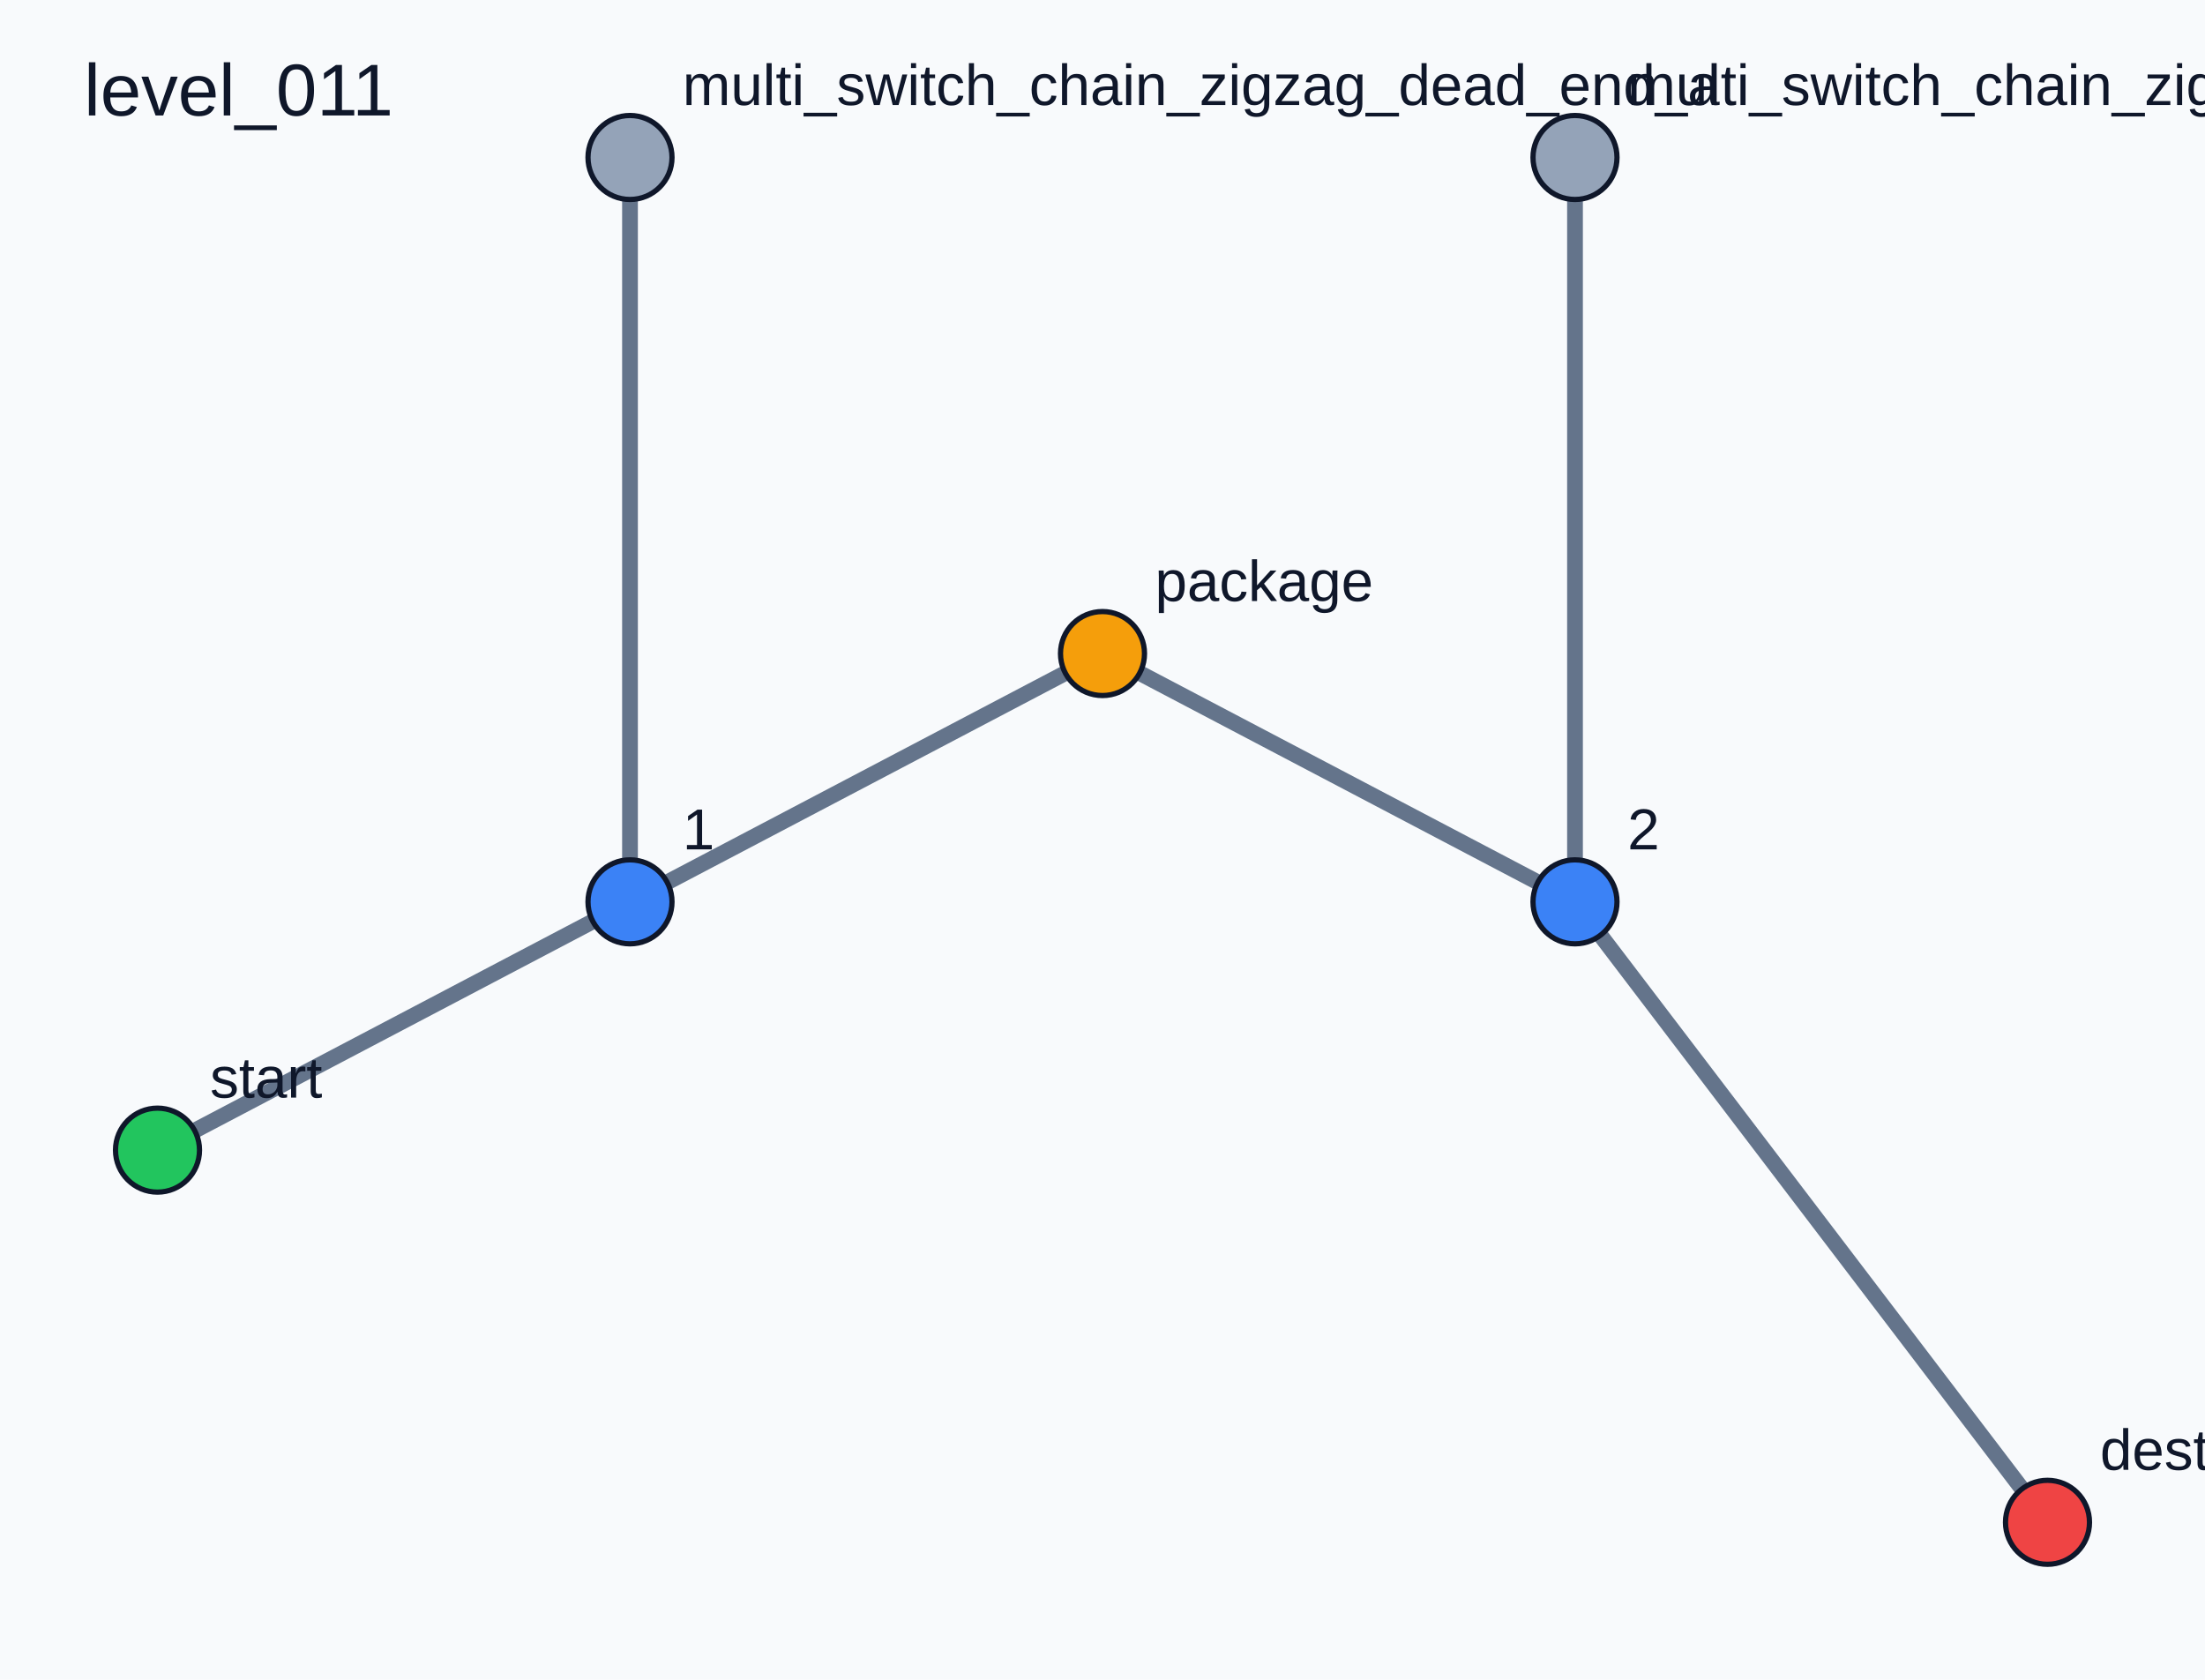
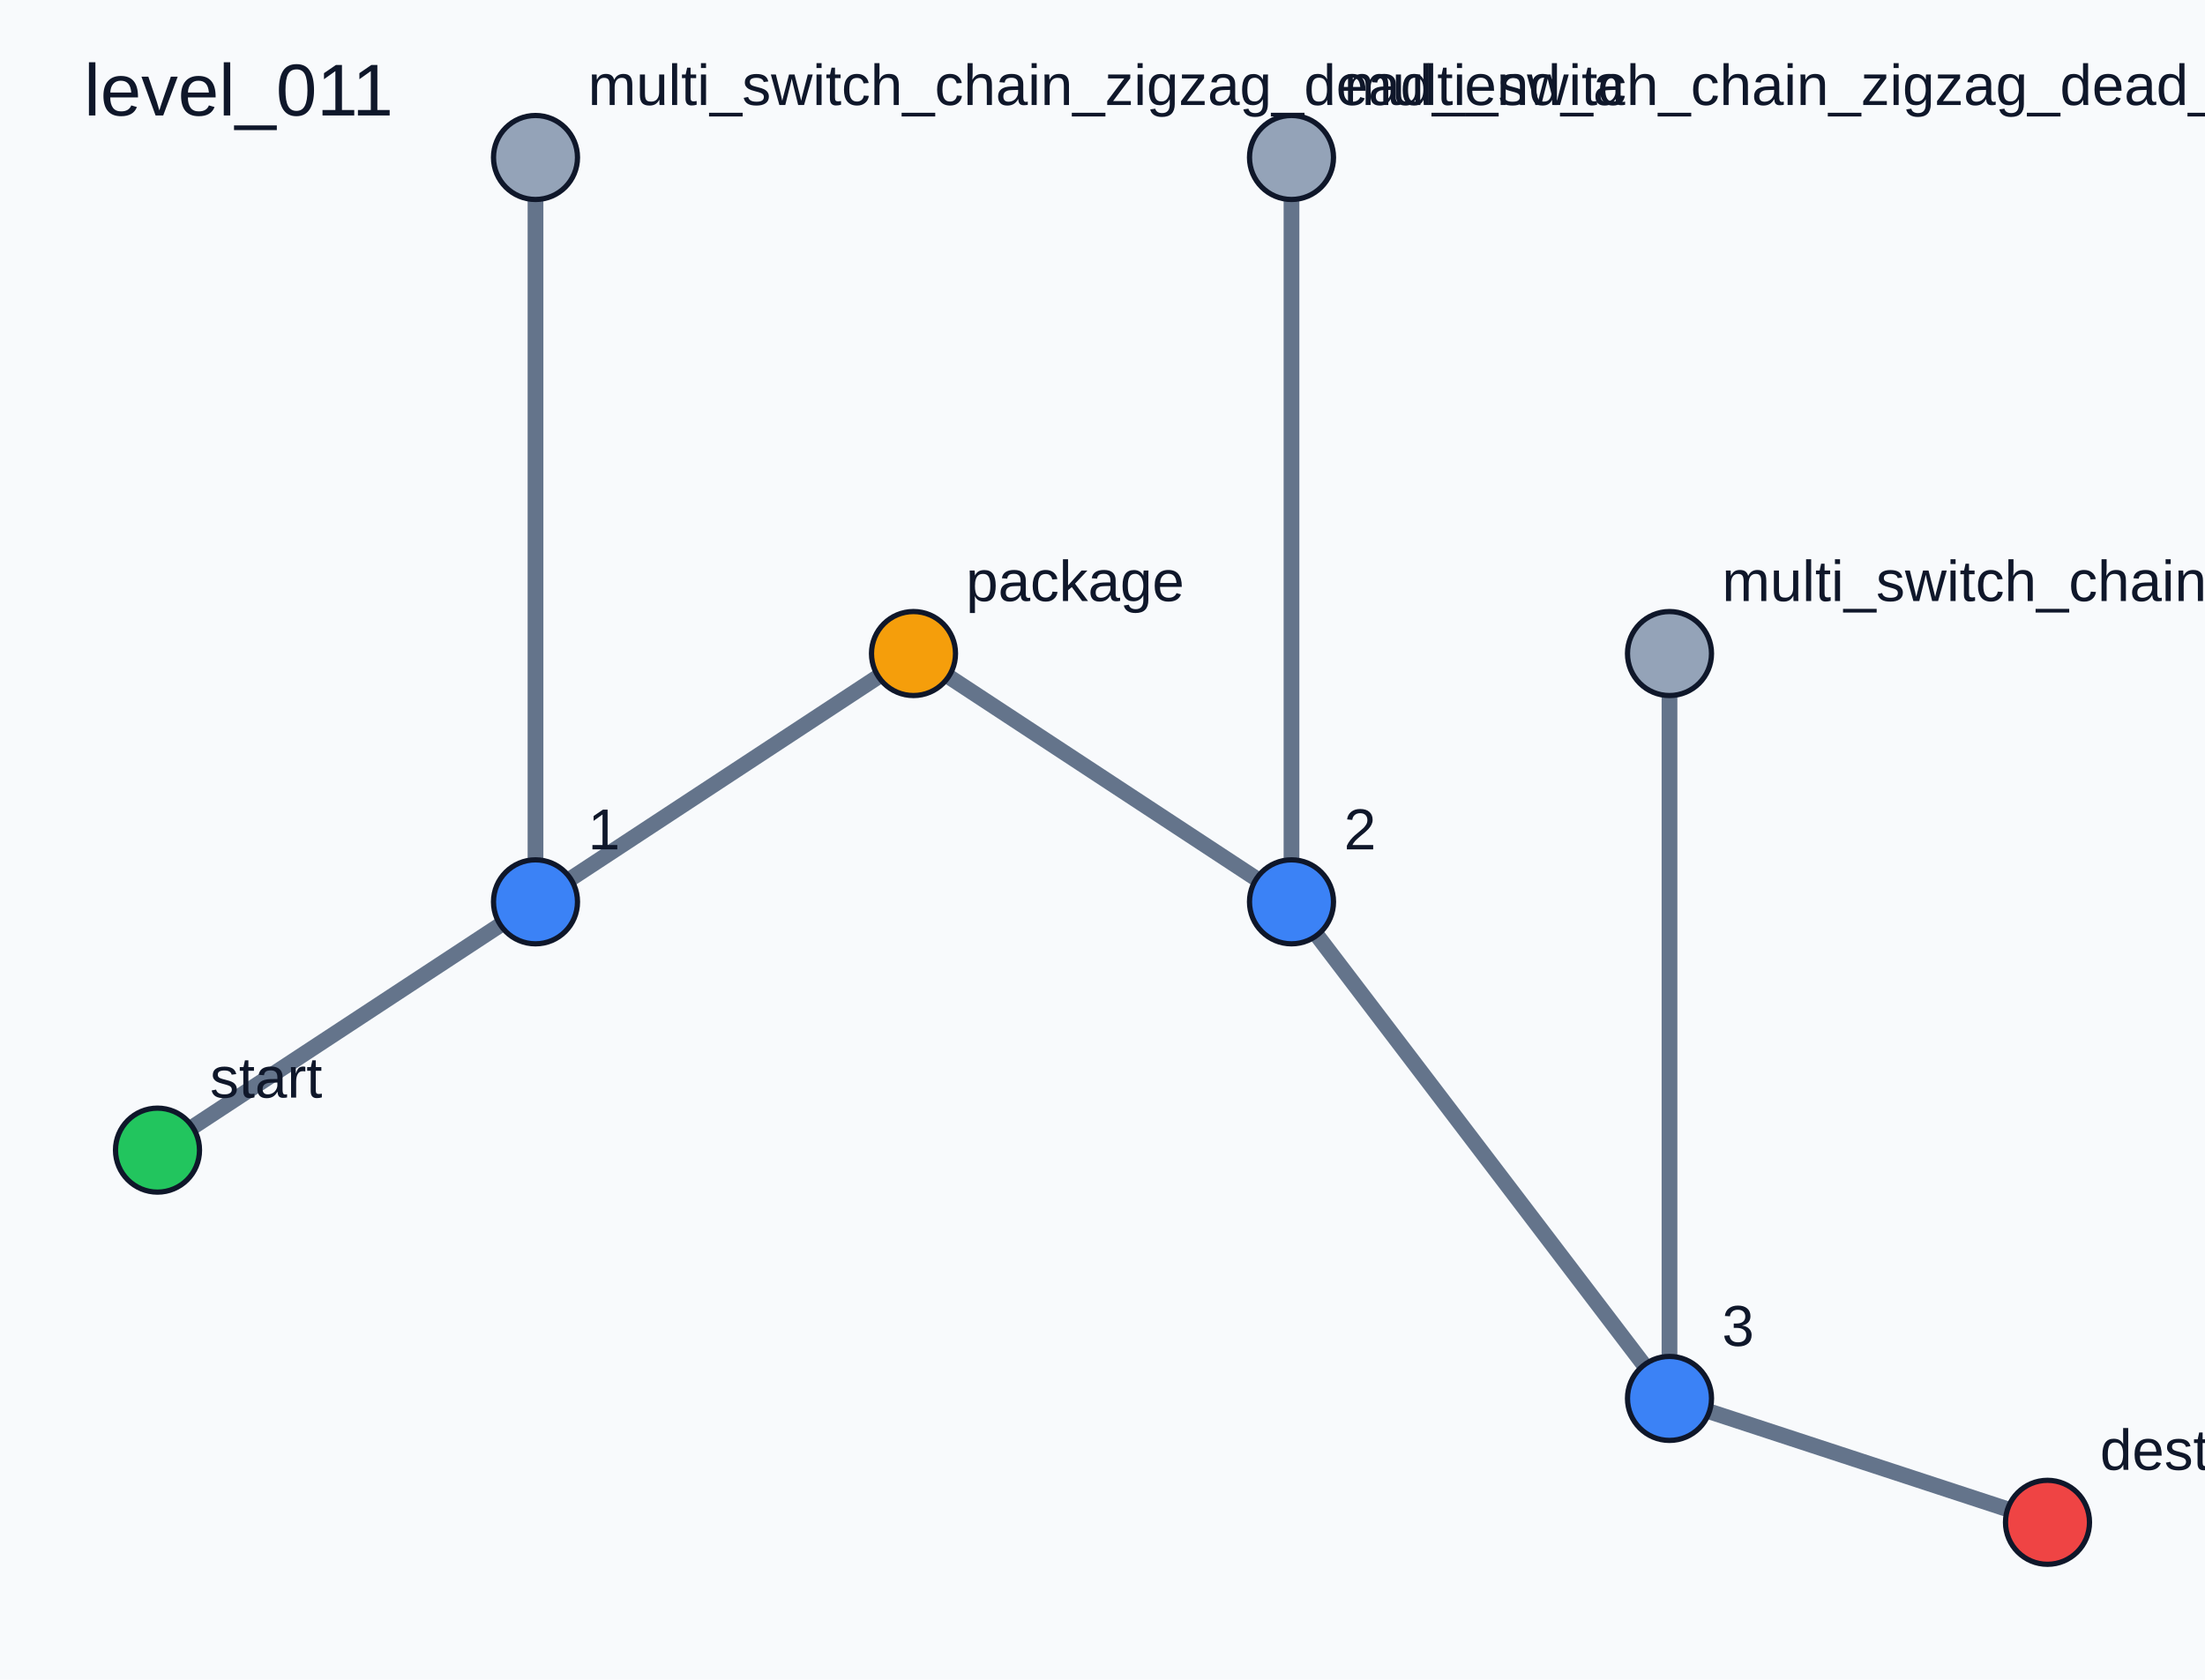
<svg xmlns="http://www.w3.org/2000/svg" width="420" height="320" viewBox="0 0 420 320">
  <rect width="100%" height="100%" fill="#f8fafc" />
  <text x="16" y="22" font-family="Arial" font-size="14" fill="#0f172a">level_011</text>
-   <line x1="30.0" y1="219.1" x2="120.0" y2="171.8" stroke="#64748b" stroke-width="3" />
-   <line x1="120.0" y1="171.8" x2="120.0" y2="30.0" stroke="#64748b" stroke-width="3" />
-   <line x1="120.0" y1="171.8" x2="210.0" y2="124.5" stroke="#64748b" stroke-width="3" />
-   <line x1="210.0" y1="124.5" x2="300.0" y2="171.8" stroke="#64748b" stroke-width="3" />
-   <line x1="300.0" y1="171.8" x2="300.0" y2="30.0" stroke="#64748b" stroke-width="3" />
-   <line x1="300.0" y1="171.8" x2="390.0" y2="290.0" stroke="#64748b" stroke-width="3" />
+   <line x1="30.0" y1="219.1" x2="102.0" y2="171.8" stroke="#64748b" stroke-width="3" />
+   <line x1="102.0" y1="171.8" x2="102.0" y2="30.0" stroke="#64748b" stroke-width="3" />
+   <line x1="102.0" y1="171.8" x2="174.0" y2="124.5" stroke="#64748b" stroke-width="3" />
+   <line x1="174.0" y1="124.5" x2="246.0" y2="171.8" stroke="#64748b" stroke-width="3" />
+   <line x1="246.0" y1="171.8" x2="246.0" y2="30.0" stroke="#64748b" stroke-width="3" />
+   <line x1="246.0" y1="171.8" x2="318.0" y2="266.4" stroke="#64748b" stroke-width="3" />
+   <line x1="318.0" y1="266.4" x2="318.0" y2="124.5" stroke="#64748b" stroke-width="3" />
+   <line x1="318.0" y1="266.4" x2="390.0" y2="290.0" stroke="#64748b" stroke-width="3" />
  <circle cx="30.0" cy="219.1" r="8" fill="#22c55e" stroke="#0f172a" stroke-width="1" />
  <text x="40.0" y="209.1" font-family="Arial" font-size="11" fill="#0f172a">start</text>
-   <circle cx="120.0" cy="171.8" r="8" fill="#3b82f6" stroke="#0f172a" stroke-width="1" />
-   <text x="130.0" y="161.8" font-family="Arial" font-size="11" fill="#0f172a">1</text>
-   <circle cx="210.0" cy="124.5" r="8" fill="#f59e0b" stroke="#0f172a" stroke-width="1" />
-   <text x="220.0" y="114.5" font-family="Arial" font-size="11" fill="#0f172a">package</text>
-   <circle cx="300.0" cy="171.8" r="8" fill="#3b82f6" stroke="#0f172a" stroke-width="1" />
-   <text x="310.0" y="161.8" font-family="Arial" font-size="11" fill="#0f172a">2</text>
+   <circle cx="102.0" cy="171.8" r="8" fill="#3b82f6" stroke="#0f172a" stroke-width="1" />
+   <text x="112.0" y="161.8" font-family="Arial" font-size="11" fill="#0f172a">1</text>
+   <circle cx="174.0" cy="124.5" r="8" fill="#f59e0b" stroke="#0f172a" stroke-width="1" />
+   <text x="184.0" y="114.5" font-family="Arial" font-size="11" fill="#0f172a">package</text>
+   <circle cx="246.0" cy="171.8" r="8" fill="#3b82f6" stroke="#0f172a" stroke-width="1" />
+   <text x="256.0" y="161.8" font-family="Arial" font-size="11" fill="#0f172a">2</text>
+   <circle cx="318.0" cy="266.4" r="8" fill="#3b82f6" stroke="#0f172a" stroke-width="1" />
+   <text x="328.0" y="256.4" font-family="Arial" font-size="11" fill="#0f172a">3</text>
  <circle cx="390.0" cy="290.0" r="8" fill="#ef4444" stroke="#0f172a" stroke-width="1" />
  <text x="400.0" y="280.0" font-family="Arial" font-size="11" fill="#0f172a">destination</text>
-   <circle cx="120.0" cy="30.0" r="8" fill="#94a3b8" stroke="#0f172a" stroke-width="1" />
-   <text x="130.0" y="20.0" font-family="Arial" font-size="11" fill="#0f172a">multi_switch_chain_zigzag_dead_end_a</text>
-   <circle cx="300.0" cy="30.0" r="8" fill="#94a3b8" stroke="#0f172a" stroke-width="1" />
-   <text x="310.0" y="20.0" font-family="Arial" font-size="11" fill="#0f172a">multi_switch_chain_zigzag_dead_end_b</text>
+   <circle cx="102.0" cy="30.0" r="8" fill="#94a3b8" stroke="#0f172a" stroke-width="1" />
+   <text x="112.0" y="20.0" font-family="Arial" font-size="11" fill="#0f172a">multi_switch_chain_zigzag_dead_end_a</text>
+   <circle cx="246.0" cy="30.0" r="8" fill="#94a3b8" stroke="#0f172a" stroke-width="1" />
+   <text x="256.0" y="20.0" font-family="Arial" font-size="11" fill="#0f172a">multi_switch_chain_zigzag_dead_end_b</text>
+   <circle cx="318.0" cy="124.5" r="8" fill="#94a3b8" stroke="#0f172a" stroke-width="1" />
+   <text x="328.0" y="114.5" font-family="Arial" font-size="11" fill="#0f172a">multi_switch_chain_zigzag_dead_end_c</text>
</svg>
